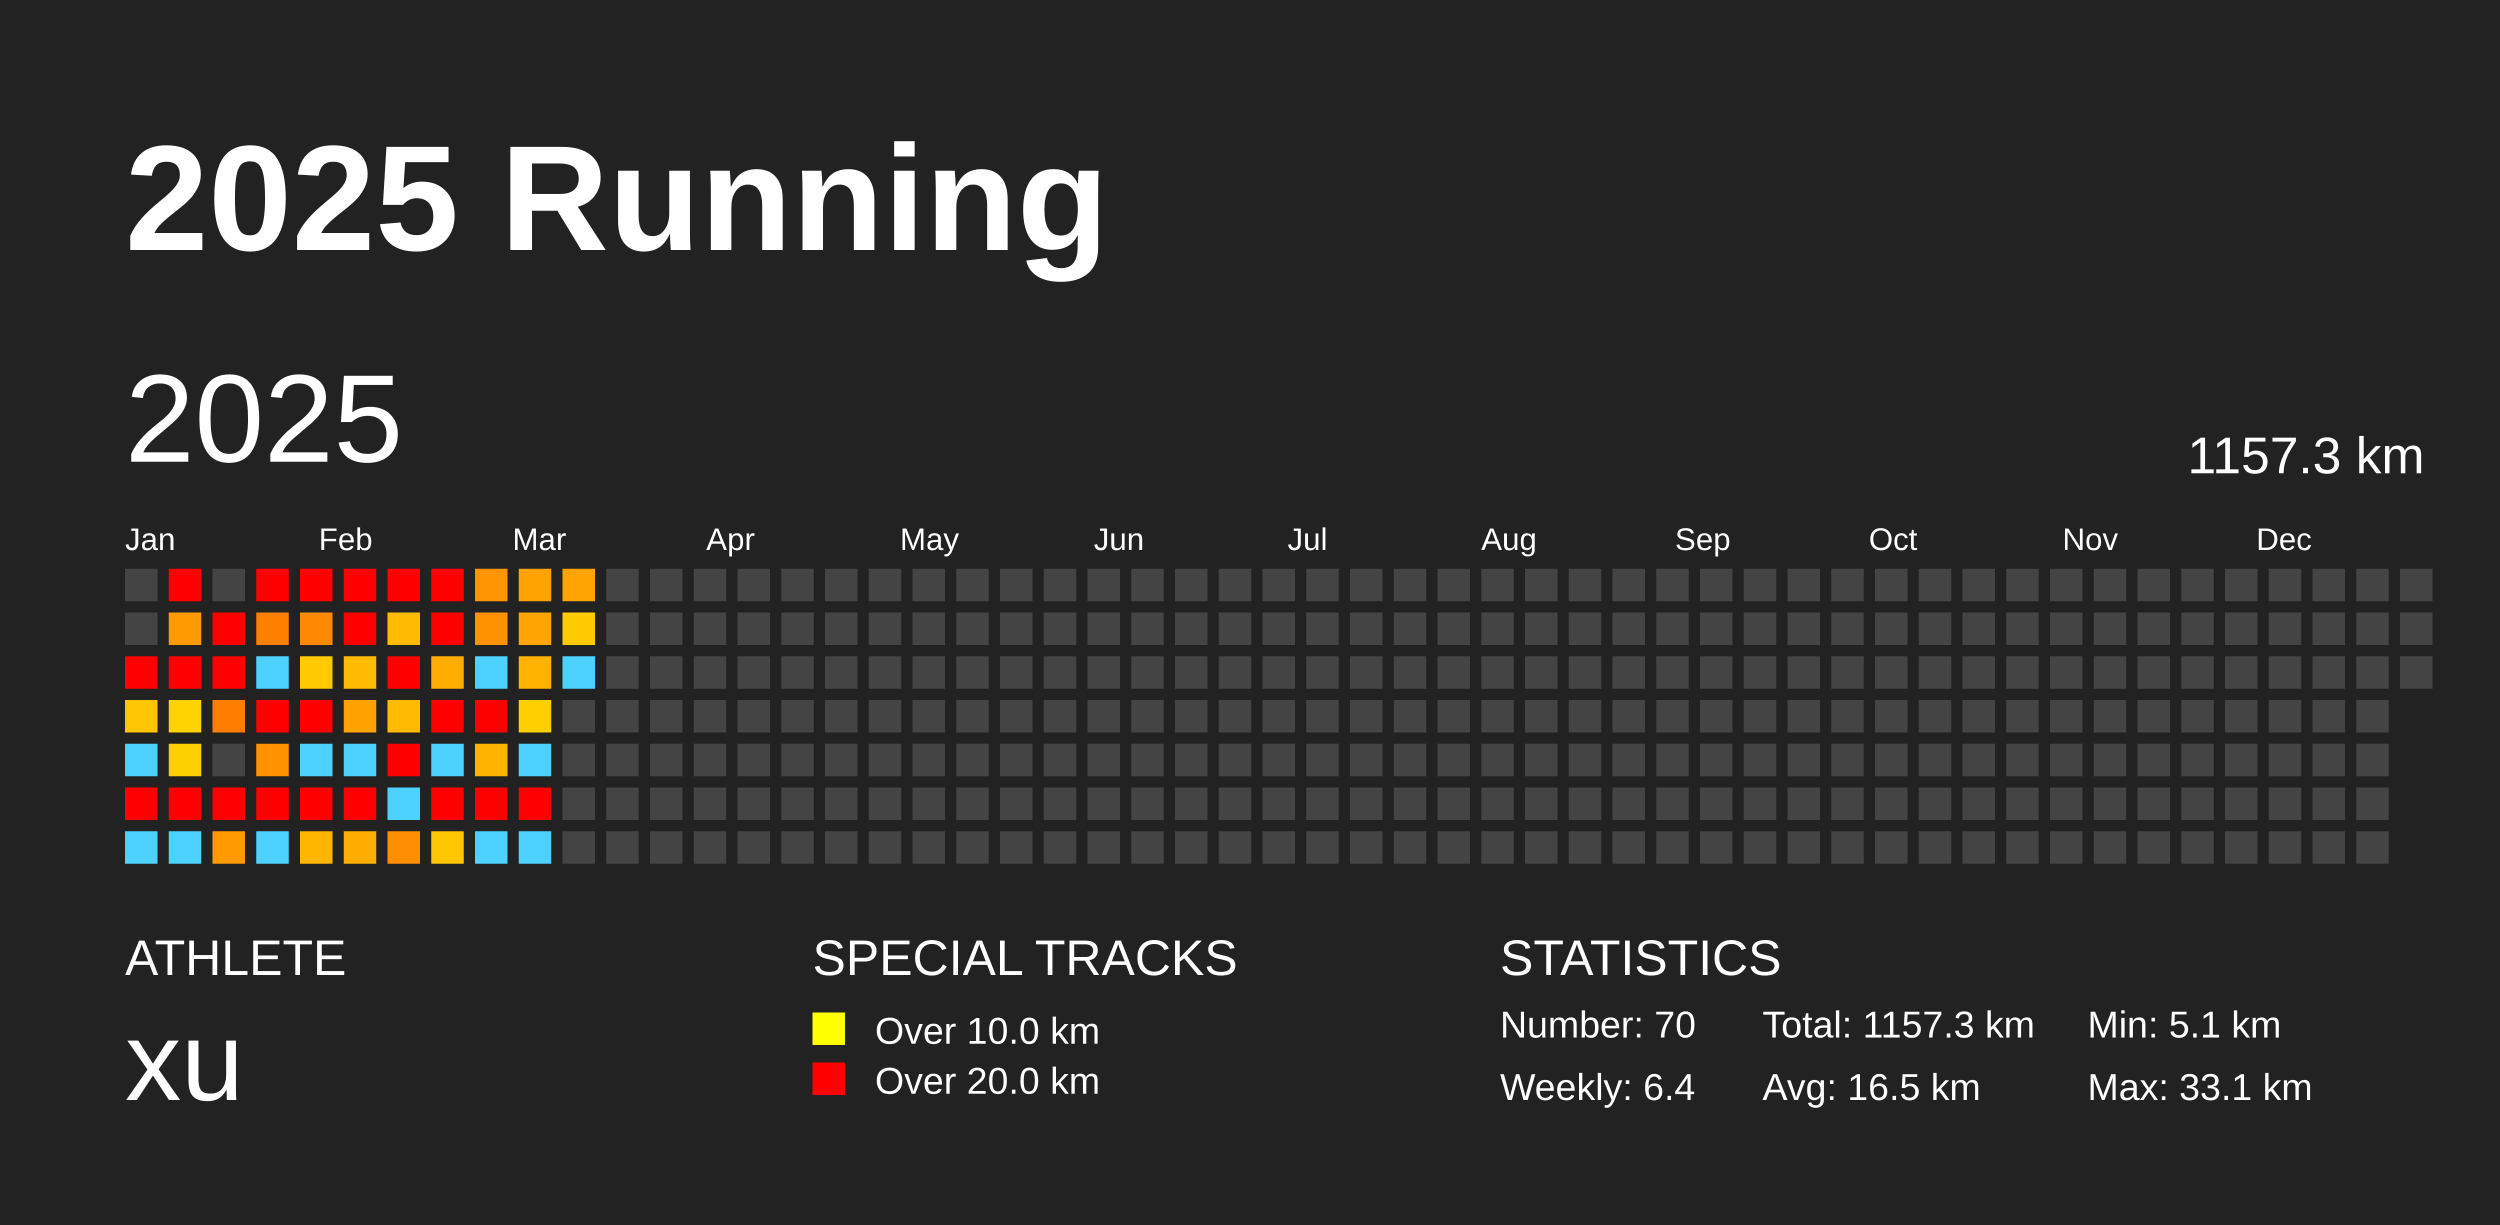
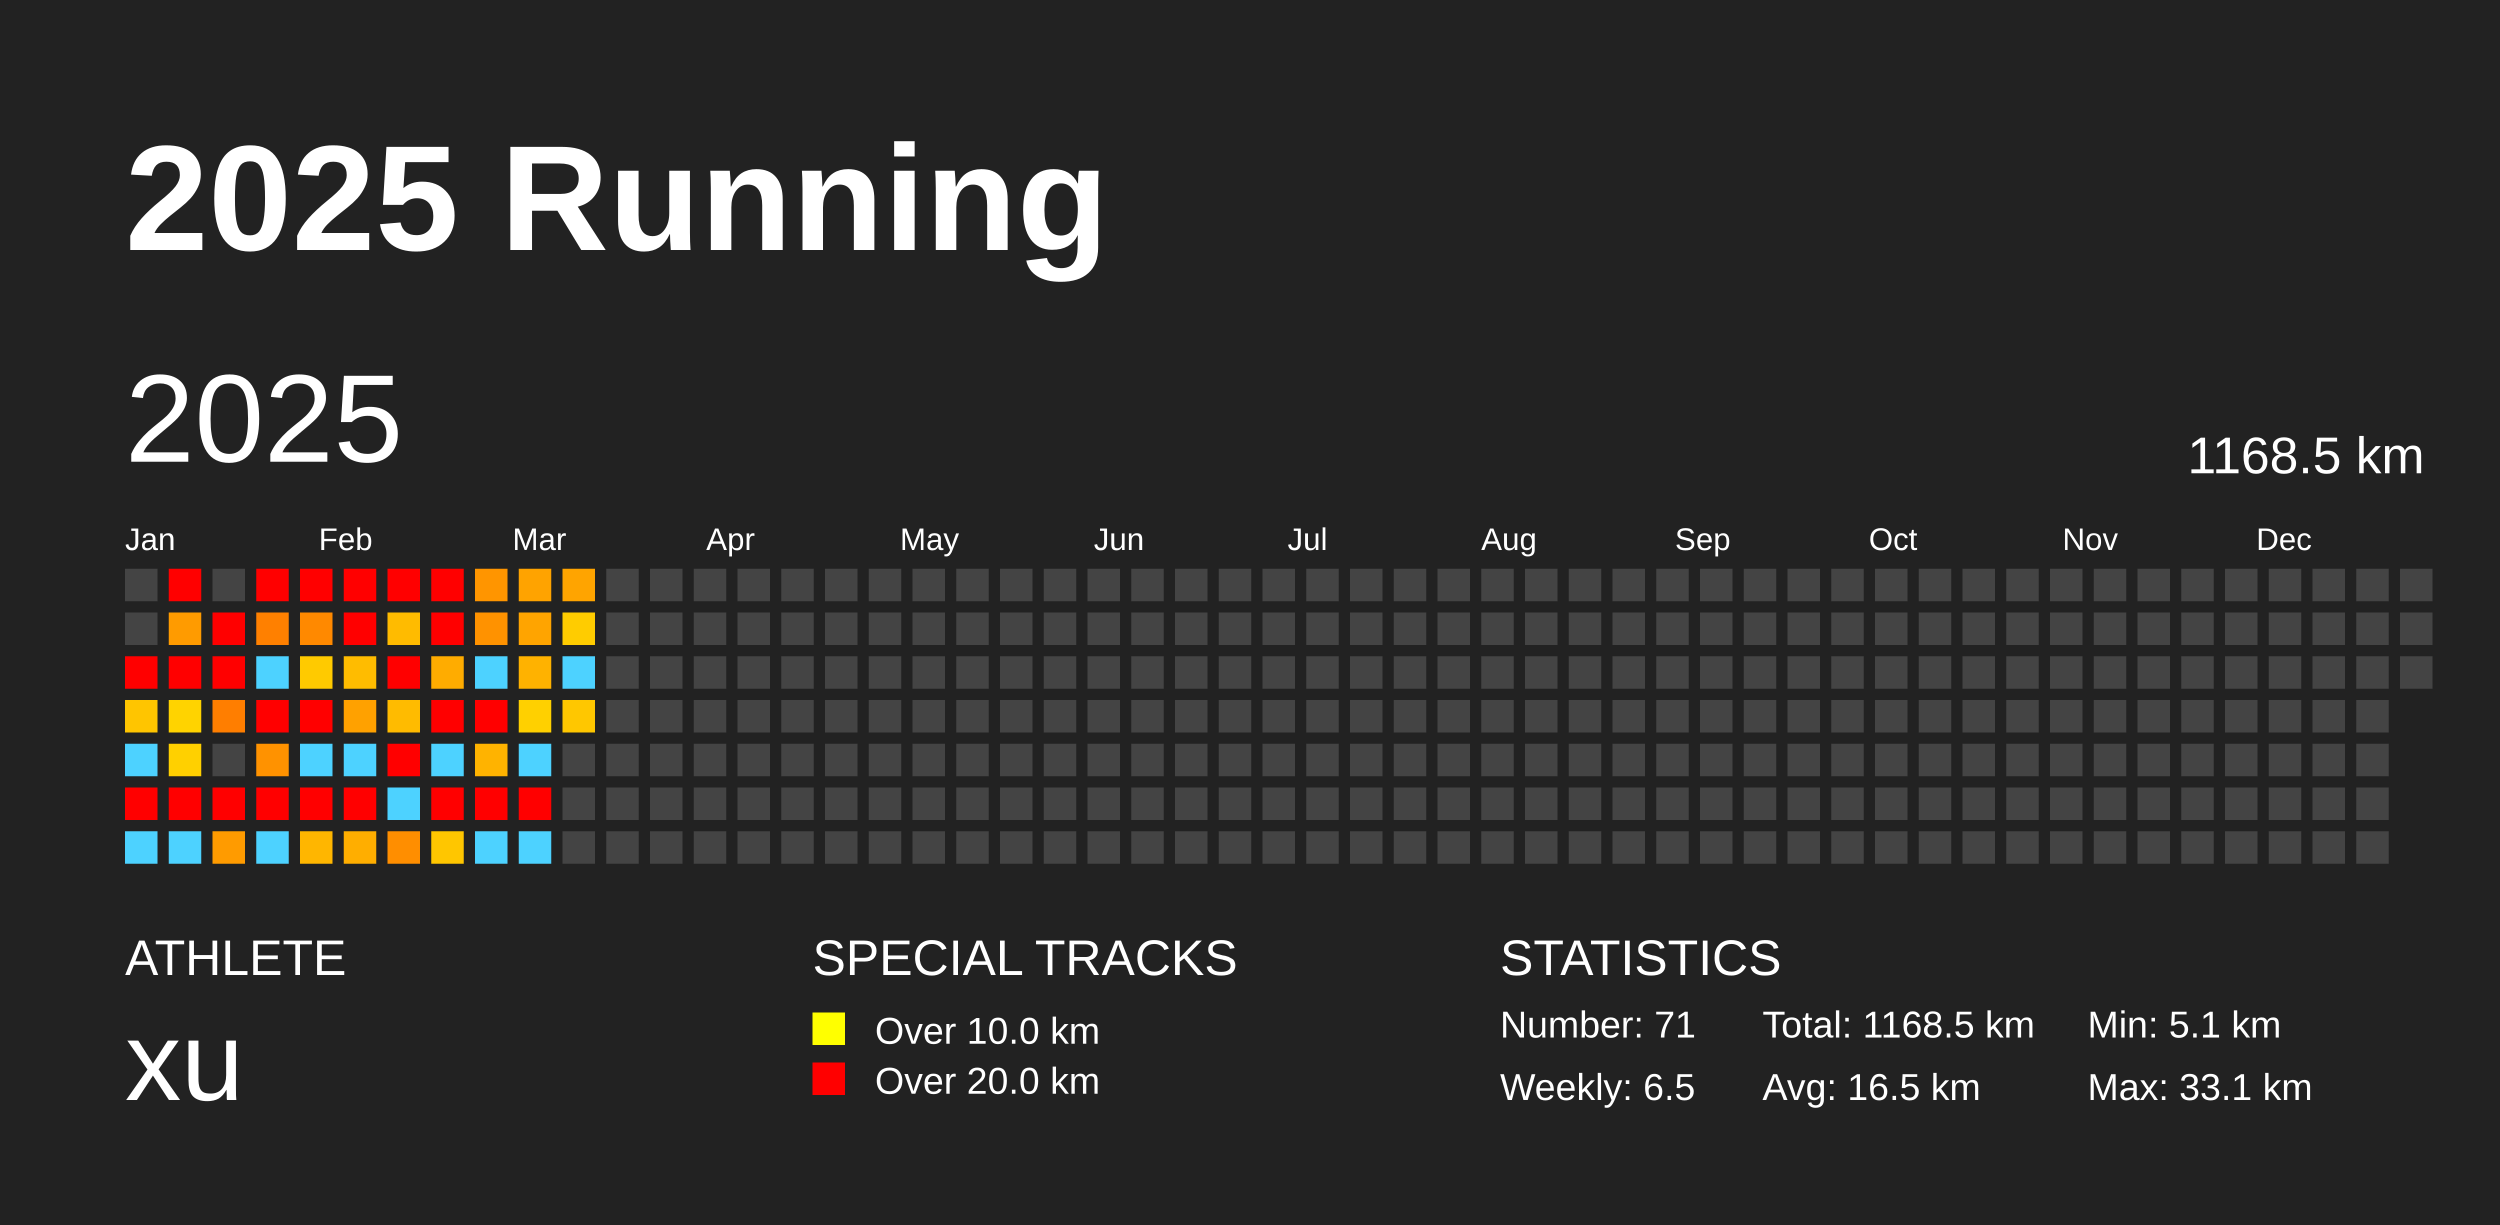
<svg xmlns="http://www.w3.org/2000/svg" baseProfile="full" height="98mm" version="1.1" viewBox="0,0,200,98" width="200mm">
  <defs />
  <rect fill="#222222" height="98" width="200" x="0" y="0" />
  <text fill="#FFFFFF" style="font-size:12px; font-family:Arial; font-weight:bold;" x="10" y="20">2025 Running</text>
  <text fill="#FFFFFF" style="font-size:4px; font-family:Arial" x="10" y="78">ATHLETE</text>
  <text fill="#FFFFFF" style="font-size:9px; font-family:Arial" x="10" y="88">xu</text>
  <text fill="#FFFFFF" style="font-size:4px; font-family:Arial" x="65" y="78">SPECIAL TRACKS</text>
  <rect fill="yellow" height="2.6" width="2.6" x="65" y="81" />
  <text fill="#FFFFFF" style="font-size:3px; font-family:Arial" x="70" y="83.5">Over 10.0 km</text>
  <rect fill="red" height="2.6" width="2.6" x="65" y="85" />
  <text fill="#FFFFFF" style="font-size:3px; font-family:Arial" x="70" y="87.5">Over 20.0 km</text>
  <text fill="#FFFFFF" style="font-size:4px; font-family:Arial" x="120" y="78">STATISTICS</text>
-   <text fill="#FFFFFF" style="font-size:3px; font-family:Arial" x="120" y="83">Number: 70</text>
-   <text fill="#FFFFFF" style="font-size:3px; font-family:Arial" x="120" y="88">Weekly: 6.4</text>
-   <text fill="#FFFFFF" style="font-size:3px; font-family:Arial" x="141" y="83">Total: 1157.3 km</text>
+   <text fill="#FFFFFF" style="font-size:3px; font-family:Arial" x="120" y="83">Number: 71</text>
+   <text fill="#FFFFFF" style="font-size:3px; font-family:Arial" x="120" y="88">Weekly: 6.5</text>
+   <text fill="#FFFFFF" style="font-size:3px; font-family:Arial" x="141" y="83">Total: 1168.5 km</text>
  <text fill="#FFFFFF" style="font-size:3px; font-family:Arial" x="141" y="88">Avg: 16.5 km</text>
  <text fill="#FFFFFF" style="font-size:3px; font-family:Arial" x="167" y="83">Min: 5.1 km</text>
  <text fill="#FFFFFF" style="font-size:3px; font-family:Arial" x="167" y="88">Max: 33.1 km</text>
  <text dominant-baseline="hanging" fill="#FFFFFF" style="font-size:10.0px; font-family:Arial;" x="10" y="30">2025</text>
-   <text dominant-baseline="hanging" fill="#FFFFFF" style="font-size:4.125px; font-family:Arial;" x="175" y="35">1157.3 km</text>
+   <text dominant-baseline="hanging" fill="#FFFFFF" style="font-size:4.125px; font-family:Arial;" x="175" y="35">1168.5 km</text>
  <text fill="#FFFFFF" style="font-size:2.5px; font-family:Arial" x="10.0" y="44">Jan</text>
  <text fill="#FFFFFF" style="font-size:2.5px; font-family:Arial" x="25.5" y="44">Feb</text>
  <text fill="#FFFFFF" style="font-size:2.5px; font-family:Arial" x="41.0" y="44">Mar</text>
  <text fill="#FFFFFF" style="font-size:2.5px; font-family:Arial" x="56.5" y="44">Apr</text>
  <text fill="#FFFFFF" style="font-size:2.5px; font-family:Arial" x="72.0" y="44">May</text>
  <text fill="#FFFFFF" style="font-size:2.5px; font-family:Arial" x="87.5" y="44">Jun</text>
  <text fill="#FFFFFF" style="font-size:2.5px; font-family:Arial" x="103.0" y="44">Jul</text>
  <text fill="#FFFFFF" style="font-size:2.5px; font-family:Arial" x="118.5" y="44">Aug</text>
  <text fill="#FFFFFF" style="font-size:2.5px; font-family:Arial" x="134.0" y="44">Sep</text>
  <text fill="#FFFFFF" style="font-size:2.5px; font-family:Arial" x="149.5" y="44">Oct</text>
  <text fill="#FFFFFF" style="font-size:2.5px; font-family:Arial" x="165.0" y="44">Nov</text>
  <text fill="#FFFFFF" style="font-size:2.5px; font-family:Arial" x="180.5" y="44">Dec</text>
  <rect fill="#444444" height="2.6" width="2.6" x="10.0" y="45.5" />
  <rect fill="#444444" height="2.6" width="2.6" x="10.0" y="49.0" />
  <rect fill="red" height="2.6" width="2.6" x="10.0" y="52.5" />
  <rect fill="#ffc500" height="2.6" width="2.6" x="10.0" y="56.0" />
  <rect fill="#4dd2ff" height="2.6" width="2.6" x="10.0" y="59.5" />
  <rect fill="red" height="2.6" width="2.6" x="10.0" y="63.0" />
  <rect fill="#4dd2ff" height="2.6" width="2.6" x="10.0" y="66.5" />
  <rect fill="red" height="2.6" width="2.6" x="13.5" y="45.5" />
  <rect fill="#ff9b00" height="2.6" width="2.6" x="13.5" y="49.0" />
  <rect fill="red" height="2.6" width="2.6" x="13.5" y="52.5" />
  <rect fill="#ffd300" height="2.6" width="2.6" x="13.5" y="56.0" />
  <rect fill="#ffd000" height="2.6" width="2.6" x="13.5" y="59.5" />
  <rect fill="red" height="2.6" width="2.6" x="13.5" y="63.0" />
  <rect fill="#4dd2ff" height="2.6" width="2.6" x="13.5" y="66.5" />
  <rect fill="#444444" height="2.6" width="2.6" x="17.0" y="45.5" />
  <rect fill="red" height="2.6" width="2.6" x="17.0" y="49.0" />
  <rect fill="red" height="2.6" width="2.6" x="17.0" y="52.5" />
  <rect fill="#ff7e00" height="2.6" width="2.6" x="17.0" y="56.0" />
  <rect fill="#444444" height="2.6" width="2.6" x="17.0" y="59.5" />
  <rect fill="red" height="2.6" width="2.6" x="17.0" y="63.0" />
  <rect fill="#ff9b00" height="2.6" width="2.6" x="17.0" y="66.5" />
  <rect fill="red" height="2.6" width="2.6" x="20.5" y="45.5" />
  <rect fill="#ff8000" height="2.6" width="2.6" x="20.5" y="49.0" />
  <rect fill="#4dd2ff" height="2.6" width="2.6" x="20.5" y="52.5" />
  <rect fill="red" height="2.6" width="2.6" x="20.5" y="56.0" />
  <rect fill="#ff9200" height="2.6" width="2.6" x="20.5" y="59.5" />
  <rect fill="red" height="2.6" width="2.6" x="20.5" y="63.0" />
  <rect fill="#4dd2ff" height="2.6" width="2.6" x="20.5" y="66.5" />
  <rect fill="red" height="2.6" width="2.6" x="24.0" y="45.5" />
  <rect fill="#ff8900" height="2.6" width="2.6" x="24.0" y="49.0" />
  <rect fill="#ffca00" height="2.6" width="2.6" x="24.0" y="52.5" />
  <rect fill="red" height="2.6" width="2.6" x="24.0" y="56.0" />
  <rect fill="#4dd2ff" height="2.6" width="2.6" x="24.0" y="59.5" />
  <rect fill="red" height="2.6" width="2.6" x="24.0" y="63.0" />
  <rect fill="#ffb600" height="2.6" width="2.6" x="24.0" y="66.5" />
  <rect fill="red" height="2.6" width="2.6" x="27.5" y="45.5" />
  <rect fill="red" height="2.6" width="2.6" x="27.5" y="49.0" />
  <rect fill="#ffbc00" height="2.6" width="2.6" x="27.5" y="52.5" />
  <rect fill="#ffa100" height="2.6" width="2.6" x="27.5" y="56.0" />
  <rect fill="#4dd2ff" height="2.6" width="2.6" x="27.5" y="59.5" />
  <rect fill="red" height="2.6" width="2.6" x="27.5" y="63.0" />
  <rect fill="#ffae00" height="2.6" width="2.6" x="27.5" y="66.5" />
  <rect fill="red" height="2.6" width="2.6" x="31.0" y="45.5" />
  <rect fill="#ffbb00" height="2.6" width="2.6" x="31.0" y="49.0" />
  <rect fill="red" height="2.6" width="2.6" x="31.0" y="52.5" />
  <rect fill="#ffbb00" height="2.6" width="2.6" x="31.0" y="56.0" />
  <rect fill="red" height="2.6" width="2.6" x="31.0" y="59.5" />
  <rect fill="#4dd2ff" height="2.6" width="2.6" x="31.0" y="63.0" />
  <rect fill="#ff8e00" height="2.6" width="2.6" x="31.0" y="66.5" />
  <rect fill="red" height="2.6" width="2.6" x="34.5" y="45.5" />
  <rect fill="red" height="2.6" width="2.6" x="34.5" y="49.0" />
  <rect fill="#ffac00" height="2.6" width="2.6" x="34.5" y="52.5" />
  <rect fill="red" height="2.6" width="2.6" x="34.5" y="56.0" />
  <rect fill="#4dd2ff" height="2.6" width="2.6" x="34.5" y="59.5" />
  <rect fill="red" height="2.6" width="2.6" x="34.5" y="63.0" />
  <rect fill="#ffc600" height="2.6" width="2.6" x="34.5" y="66.5" />
  <rect fill="#ff9500" height="2.6" width="2.6" x="38.0" y="45.5" />
  <rect fill="#ff9200" height="2.6" width="2.6" x="38.0" y="49.0" />
  <rect fill="#4dd2ff" height="2.6" width="2.6" x="38.0" y="52.5" />
  <rect fill="red" height="2.6" width="2.6" x="38.0" y="56.0" />
  <rect fill="#ffb300" height="2.6" width="2.6" x="38.0" y="59.5" />
  <rect fill="red" height="2.6" width="2.6" x="38.0" y="63.0" />
  <rect fill="#4dd2ff" height="2.6" width="2.6" x="38.0" y="66.5" />
  <rect fill="#ffa300" height="2.6" width="2.6" x="41.5" y="45.5" />
  <rect fill="#ffa400" height="2.6" width="2.6" x="41.5" y="49.0" />
  <rect fill="#ffb200" height="2.6" width="2.6" x="41.5" y="52.5" />
  <rect fill="#ffd000" height="2.6" width="2.6" x="41.5" y="56.0" />
  <rect fill="#4dd2ff" height="2.6" width="2.6" x="41.5" y="59.5" />
  <rect fill="red" height="2.6" width="2.6" x="41.5" y="63.0" />
  <rect fill="#4dd2ff" height="2.6" width="2.6" x="41.5" y="66.5" />
  <rect fill="#ffa400" height="2.6" width="2.6" x="45.0" y="45.5" />
  <rect fill="#ffcc00" height="2.6" width="2.6" x="45.0" y="49.0" />
  <rect fill="#4dd2ff" height="2.6" width="2.6" x="45.0" y="52.5" />
-   <rect fill="#444444" height="2.6" width="2.6" x="45.0" y="56.0" />
+   <rect fill="#ffc700" height="2.6" width="2.6" x="45.0" y="56.0" />
  <rect fill="#444444" height="2.6" width="2.6" x="45.0" y="59.5" />
  <rect fill="#444444" height="2.6" width="2.6" x="45.0" y="63.0" />
  <rect fill="#444444" height="2.6" width="2.6" x="45.0" y="66.5" />
  <rect fill="#444444" height="2.6" width="2.6" x="48.5" y="45.5" />
  <rect fill="#444444" height="2.6" width="2.6" x="48.5" y="49.0" />
  <rect fill="#444444" height="2.6" width="2.6" x="48.5" y="52.5" />
  <rect fill="#444444" height="2.6" width="2.6" x="48.5" y="56.0" />
  <rect fill="#444444" height="2.6" width="2.6" x="48.5" y="59.5" />
  <rect fill="#444444" height="2.6" width="2.6" x="48.5" y="63.0" />
  <rect fill="#444444" height="2.6" width="2.6" x="48.5" y="66.5" />
  <rect fill="#444444" height="2.6" width="2.6" x="52.0" y="45.5" />
  <rect fill="#444444" height="2.6" width="2.6" x="52.0" y="49.0" />
  <rect fill="#444444" height="2.6" width="2.6" x="52.0" y="52.5" />
  <rect fill="#444444" height="2.6" width="2.6" x="52.0" y="56.0" />
  <rect fill="#444444" height="2.6" width="2.6" x="52.0" y="59.5" />
  <rect fill="#444444" height="2.6" width="2.6" x="52.0" y="63.0" />
  <rect fill="#444444" height="2.6" width="2.6" x="52.0" y="66.5" />
  <rect fill="#444444" height="2.6" width="2.6" x="55.5" y="45.5" />
  <rect fill="#444444" height="2.6" width="2.6" x="55.5" y="49.0" />
  <rect fill="#444444" height="2.6" width="2.6" x="55.5" y="52.5" />
  <rect fill="#444444" height="2.6" width="2.6" x="55.5" y="56.0" />
  <rect fill="#444444" height="2.6" width="2.6" x="55.5" y="59.5" />
  <rect fill="#444444" height="2.6" width="2.6" x="55.5" y="63.0" />
  <rect fill="#444444" height="2.6" width="2.6" x="55.5" y="66.5" />
  <rect fill="#444444" height="2.6" width="2.6" x="59.0" y="45.5" />
  <rect fill="#444444" height="2.6" width="2.6" x="59.0" y="49.0" />
  <rect fill="#444444" height="2.6" width="2.6" x="59.0" y="52.5" />
  <rect fill="#444444" height="2.6" width="2.6" x="59.0" y="56.0" />
  <rect fill="#444444" height="2.6" width="2.6" x="59.0" y="59.5" />
  <rect fill="#444444" height="2.6" width="2.6" x="59.0" y="63.0" />
  <rect fill="#444444" height="2.6" width="2.6" x="59.0" y="66.5" />
  <rect fill="#444444" height="2.6" width="2.6" x="62.5" y="45.5" />
  <rect fill="#444444" height="2.6" width="2.6" x="62.5" y="49.0" />
  <rect fill="#444444" height="2.6" width="2.6" x="62.5" y="52.5" />
  <rect fill="#444444" height="2.6" width="2.6" x="62.5" y="56.0" />
  <rect fill="#444444" height="2.6" width="2.6" x="62.5" y="59.5" />
  <rect fill="#444444" height="2.6" width="2.6" x="62.5" y="63.0" />
  <rect fill="#444444" height="2.6" width="2.6" x="62.5" y="66.5" />
  <rect fill="#444444" height="2.6" width="2.6" x="66.0" y="45.5" />
  <rect fill="#444444" height="2.6" width="2.6" x="66.0" y="49.0" />
  <rect fill="#444444" height="2.6" width="2.6" x="66.0" y="52.5" />
  <rect fill="#444444" height="2.6" width="2.6" x="66.0" y="56.0" />
  <rect fill="#444444" height="2.6" width="2.6" x="66.0" y="59.5" />
  <rect fill="#444444" height="2.6" width="2.6" x="66.0" y="63.0" />
  <rect fill="#444444" height="2.6" width="2.6" x="66.0" y="66.5" />
  <rect fill="#444444" height="2.6" width="2.6" x="69.5" y="45.5" />
  <rect fill="#444444" height="2.6" width="2.6" x="69.5" y="49.0" />
  <rect fill="#444444" height="2.6" width="2.6" x="69.5" y="52.5" />
  <rect fill="#444444" height="2.6" width="2.6" x="69.5" y="56.0" />
  <rect fill="#444444" height="2.6" width="2.6" x="69.5" y="59.5" />
  <rect fill="#444444" height="2.6" width="2.6" x="69.5" y="63.0" />
  <rect fill="#444444" height="2.6" width="2.6" x="69.5" y="66.5" />
  <rect fill="#444444" height="2.6" width="2.6" x="73.0" y="45.5" />
  <rect fill="#444444" height="2.6" width="2.6" x="73.0" y="49.0" />
  <rect fill="#444444" height="2.6" width="2.6" x="73.0" y="52.5" />
  <rect fill="#444444" height="2.6" width="2.6" x="73.0" y="56.0" />
  <rect fill="#444444" height="2.6" width="2.6" x="73.0" y="59.5" />
  <rect fill="#444444" height="2.6" width="2.6" x="73.0" y="63.0" />
  <rect fill="#444444" height="2.6" width="2.6" x="73.0" y="66.5" />
  <rect fill="#444444" height="2.6" width="2.6" x="76.5" y="45.5" />
  <rect fill="#444444" height="2.6" width="2.6" x="76.5" y="49.0" />
  <rect fill="#444444" height="2.6" width="2.6" x="76.5" y="52.5" />
  <rect fill="#444444" height="2.6" width="2.6" x="76.5" y="56.0" />
  <rect fill="#444444" height="2.6" width="2.6" x="76.5" y="59.5" />
  <rect fill="#444444" height="2.6" width="2.6" x="76.5" y="63.0" />
  <rect fill="#444444" height="2.6" width="2.6" x="76.5" y="66.5" />
  <rect fill="#444444" height="2.6" width="2.6" x="80.0" y="45.5" />
  <rect fill="#444444" height="2.6" width="2.6" x="80.0" y="49.0" />
  <rect fill="#444444" height="2.6" width="2.6" x="80.0" y="52.5" />
  <rect fill="#444444" height="2.6" width="2.6" x="80.0" y="56.0" />
  <rect fill="#444444" height="2.6" width="2.6" x="80.0" y="59.5" />
  <rect fill="#444444" height="2.6" width="2.6" x="80.0" y="63.0" />
  <rect fill="#444444" height="2.6" width="2.6" x="80.0" y="66.5" />
  <rect fill="#444444" height="2.6" width="2.6" x="83.5" y="45.5" />
  <rect fill="#444444" height="2.6" width="2.6" x="83.5" y="49.0" />
  <rect fill="#444444" height="2.6" width="2.6" x="83.5" y="52.5" />
  <rect fill="#444444" height="2.6" width="2.6" x="83.5" y="56.0" />
  <rect fill="#444444" height="2.6" width="2.6" x="83.5" y="59.5" />
  <rect fill="#444444" height="2.6" width="2.6" x="83.5" y="63.0" />
  <rect fill="#444444" height="2.6" width="2.6" x="83.5" y="66.5" />
  <rect fill="#444444" height="2.6" width="2.6" x="87.0" y="45.5" />
  <rect fill="#444444" height="2.6" width="2.6" x="87.0" y="49.0" />
  <rect fill="#444444" height="2.6" width="2.6" x="87.0" y="52.5" />
  <rect fill="#444444" height="2.6" width="2.6" x="87.0" y="56.0" />
  <rect fill="#444444" height="2.6" width="2.6" x="87.0" y="59.5" />
  <rect fill="#444444" height="2.6" width="2.6" x="87.0" y="63.0" />
  <rect fill="#444444" height="2.6" width="2.6" x="87.0" y="66.5" />
  <rect fill="#444444" height="2.6" width="2.6" x="90.5" y="45.5" />
  <rect fill="#444444" height="2.6" width="2.6" x="90.5" y="49.0" />
  <rect fill="#444444" height="2.6" width="2.6" x="90.5" y="52.5" />
  <rect fill="#444444" height="2.6" width="2.6" x="90.5" y="56.0" />
  <rect fill="#444444" height="2.6" width="2.6" x="90.5" y="59.5" />
  <rect fill="#444444" height="2.6" width="2.6" x="90.5" y="63.0" />
  <rect fill="#444444" height="2.6" width="2.6" x="90.5" y="66.5" />
  <rect fill="#444444" height="2.6" width="2.6" x="94.0" y="45.5" />
  <rect fill="#444444" height="2.6" width="2.6" x="94.0" y="49.0" />
  <rect fill="#444444" height="2.6" width="2.6" x="94.0" y="52.5" />
  <rect fill="#444444" height="2.6" width="2.6" x="94.0" y="56.0" />
  <rect fill="#444444" height="2.6" width="2.6" x="94.0" y="59.5" />
  <rect fill="#444444" height="2.6" width="2.6" x="94.0" y="63.0" />
  <rect fill="#444444" height="2.6" width="2.6" x="94.0" y="66.5" />
  <rect fill="#444444" height="2.6" width="2.6" x="97.5" y="45.5" />
  <rect fill="#444444" height="2.6" width="2.6" x="97.5" y="49.0" />
  <rect fill="#444444" height="2.6" width="2.6" x="97.5" y="52.5" />
  <rect fill="#444444" height="2.6" width="2.6" x="97.5" y="56.0" />
  <rect fill="#444444" height="2.6" width="2.6" x="97.5" y="59.5" />
  <rect fill="#444444" height="2.6" width="2.6" x="97.5" y="63.0" />
  <rect fill="#444444" height="2.6" width="2.6" x="97.5" y="66.5" />
  <rect fill="#444444" height="2.6" width="2.6" x="101.0" y="45.5" />
  <rect fill="#444444" height="2.6" width="2.6" x="101.0" y="49.0" />
  <rect fill="#444444" height="2.6" width="2.6" x="101.0" y="52.5" />
  <rect fill="#444444" height="2.6" width="2.6" x="101.0" y="56.0" />
  <rect fill="#444444" height="2.6" width="2.6" x="101.0" y="59.5" />
  <rect fill="#444444" height="2.6" width="2.6" x="101.0" y="63.0" />
  <rect fill="#444444" height="2.6" width="2.6" x="101.0" y="66.5" />
  <rect fill="#444444" height="2.6" width="2.6" x="104.5" y="45.5" />
  <rect fill="#444444" height="2.6" width="2.6" x="104.5" y="49.0" />
  <rect fill="#444444" height="2.6" width="2.6" x="104.5" y="52.5" />
  <rect fill="#444444" height="2.6" width="2.6" x="104.5" y="56.0" />
  <rect fill="#444444" height="2.6" width="2.6" x="104.5" y="59.5" />
  <rect fill="#444444" height="2.6" width="2.6" x="104.5" y="63.0" />
  <rect fill="#444444" height="2.6" width="2.6" x="104.5" y="66.5" />
  <rect fill="#444444" height="2.6" width="2.6" x="108.0" y="45.5" />
  <rect fill="#444444" height="2.6" width="2.6" x="108.0" y="49.0" />
  <rect fill="#444444" height="2.6" width="2.6" x="108.0" y="52.5" />
  <rect fill="#444444" height="2.6" width="2.6" x="108.0" y="56.0" />
  <rect fill="#444444" height="2.6" width="2.6" x="108.0" y="59.5" />
  <rect fill="#444444" height="2.6" width="2.6" x="108.0" y="63.0" />
  <rect fill="#444444" height="2.6" width="2.6" x="108.0" y="66.5" />
  <rect fill="#444444" height="2.6" width="2.6" x="111.5" y="45.5" />
  <rect fill="#444444" height="2.6" width="2.6" x="111.5" y="49.0" />
  <rect fill="#444444" height="2.6" width="2.6" x="111.5" y="52.5" />
  <rect fill="#444444" height="2.6" width="2.6" x="111.5" y="56.0" />
  <rect fill="#444444" height="2.6" width="2.6" x="111.5" y="59.5" />
  <rect fill="#444444" height="2.6" width="2.6" x="111.5" y="63.0" />
  <rect fill="#444444" height="2.6" width="2.6" x="111.5" y="66.5" />
  <rect fill="#444444" height="2.6" width="2.6" x="115.0" y="45.5" />
  <rect fill="#444444" height="2.6" width="2.6" x="115.0" y="49.0" />
  <rect fill="#444444" height="2.6" width="2.6" x="115.0" y="52.5" />
  <rect fill="#444444" height="2.6" width="2.6" x="115.0" y="56.0" />
  <rect fill="#444444" height="2.6" width="2.6" x="115.0" y="59.5" />
  <rect fill="#444444" height="2.6" width="2.6" x="115.0" y="63.0" />
  <rect fill="#444444" height="2.6" width="2.6" x="115.0" y="66.5" />
  <rect fill="#444444" height="2.6" width="2.6" x="118.5" y="45.5" />
  <rect fill="#444444" height="2.6" width="2.6" x="118.5" y="49.0" />
  <rect fill="#444444" height="2.6" width="2.6" x="118.5" y="52.5" />
  <rect fill="#444444" height="2.6" width="2.6" x="118.5" y="56.0" />
  <rect fill="#444444" height="2.6" width="2.6" x="118.5" y="59.5" />
  <rect fill="#444444" height="2.6" width="2.6" x="118.5" y="63.0" />
  <rect fill="#444444" height="2.6" width="2.6" x="118.5" y="66.5" />
  <rect fill="#444444" height="2.6" width="2.6" x="122.0" y="45.5" />
  <rect fill="#444444" height="2.6" width="2.6" x="122.0" y="49.0" />
  <rect fill="#444444" height="2.6" width="2.6" x="122.0" y="52.5" />
  <rect fill="#444444" height="2.6" width="2.6" x="122.0" y="56.0" />
  <rect fill="#444444" height="2.6" width="2.6" x="122.0" y="59.5" />
  <rect fill="#444444" height="2.6" width="2.6" x="122.0" y="63.0" />
  <rect fill="#444444" height="2.6" width="2.6" x="122.0" y="66.5" />
  <rect fill="#444444" height="2.6" width="2.6" x="125.5" y="45.5" />
  <rect fill="#444444" height="2.6" width="2.6" x="125.5" y="49.0" />
  <rect fill="#444444" height="2.6" width="2.6" x="125.5" y="52.5" />
  <rect fill="#444444" height="2.6" width="2.6" x="125.5" y="56.0" />
  <rect fill="#444444" height="2.6" width="2.6" x="125.5" y="59.5" />
  <rect fill="#444444" height="2.6" width="2.6" x="125.5" y="63.0" />
  <rect fill="#444444" height="2.6" width="2.6" x="125.5" y="66.5" />
  <rect fill="#444444" height="2.6" width="2.6" x="129.0" y="45.5" />
  <rect fill="#444444" height="2.6" width="2.6" x="129.0" y="49.0" />
  <rect fill="#444444" height="2.6" width="2.6" x="129.0" y="52.5" />
  <rect fill="#444444" height="2.6" width="2.6" x="129.0" y="56.0" />
  <rect fill="#444444" height="2.6" width="2.6" x="129.0" y="59.5" />
  <rect fill="#444444" height="2.6" width="2.6" x="129.0" y="63.0" />
  <rect fill="#444444" height="2.6" width="2.6" x="129.0" y="66.5" />
  <rect fill="#444444" height="2.6" width="2.6" x="132.5" y="45.5" />
  <rect fill="#444444" height="2.6" width="2.6" x="132.5" y="49.0" />
  <rect fill="#444444" height="2.6" width="2.6" x="132.5" y="52.5" />
  <rect fill="#444444" height="2.6" width="2.6" x="132.5" y="56.0" />
  <rect fill="#444444" height="2.6" width="2.6" x="132.5" y="59.5" />
  <rect fill="#444444" height="2.6" width="2.6" x="132.5" y="63.0" />
  <rect fill="#444444" height="2.6" width="2.6" x="132.5" y="66.5" />
  <rect fill="#444444" height="2.6" width="2.6" x="136.0" y="45.5" />
  <rect fill="#444444" height="2.6" width="2.6" x="136.0" y="49.0" />
  <rect fill="#444444" height="2.6" width="2.6" x="136.0" y="52.5" />
  <rect fill="#444444" height="2.6" width="2.6" x="136.0" y="56.0" />
  <rect fill="#444444" height="2.6" width="2.6" x="136.0" y="59.5" />
  <rect fill="#444444" height="2.6" width="2.6" x="136.0" y="63.0" />
  <rect fill="#444444" height="2.6" width="2.6" x="136.0" y="66.5" />
  <rect fill="#444444" height="2.6" width="2.6" x="139.5" y="45.5" />
  <rect fill="#444444" height="2.6" width="2.6" x="139.5" y="49.0" />
  <rect fill="#444444" height="2.6" width="2.6" x="139.5" y="52.5" />
  <rect fill="#444444" height="2.6" width="2.6" x="139.5" y="56.0" />
  <rect fill="#444444" height="2.6" width="2.6" x="139.5" y="59.5" />
  <rect fill="#444444" height="2.6" width="2.6" x="139.5" y="63.0" />
  <rect fill="#444444" height="2.6" width="2.6" x="139.5" y="66.5" />
  <rect fill="#444444" height="2.6" width="2.6" x="143.0" y="45.5" />
  <rect fill="#444444" height="2.6" width="2.6" x="143.0" y="49.0" />
  <rect fill="#444444" height="2.6" width="2.6" x="143.0" y="52.5" />
  <rect fill="#444444" height="2.6" width="2.6" x="143.0" y="56.0" />
  <rect fill="#444444" height="2.6" width="2.6" x="143.0" y="59.5" />
  <rect fill="#444444" height="2.6" width="2.6" x="143.0" y="63.0" />
  <rect fill="#444444" height="2.6" width="2.6" x="143.0" y="66.5" />
  <rect fill="#444444" height="2.6" width="2.6" x="146.5" y="45.5" />
  <rect fill="#444444" height="2.6" width="2.6" x="146.5" y="49.0" />
  <rect fill="#444444" height="2.6" width="2.6" x="146.5" y="52.5" />
  <rect fill="#444444" height="2.6" width="2.6" x="146.5" y="56.0" />
  <rect fill="#444444" height="2.6" width="2.6" x="146.5" y="59.5" />
  <rect fill="#444444" height="2.6" width="2.6" x="146.5" y="63.0" />
  <rect fill="#444444" height="2.6" width="2.6" x="146.5" y="66.5" />
  <rect fill="#444444" height="2.6" width="2.6" x="150.0" y="45.5" />
  <rect fill="#444444" height="2.6" width="2.6" x="150.0" y="49.0" />
  <rect fill="#444444" height="2.6" width="2.6" x="150.0" y="52.5" />
  <rect fill="#444444" height="2.6" width="2.6" x="150.0" y="56.0" />
  <rect fill="#444444" height="2.6" width="2.6" x="150.0" y="59.5" />
  <rect fill="#444444" height="2.6" width="2.6" x="150.0" y="63.0" />
  <rect fill="#444444" height="2.6" width="2.6" x="150.0" y="66.5" />
  <rect fill="#444444" height="2.6" width="2.6" x="153.5" y="45.5" />
  <rect fill="#444444" height="2.6" width="2.6" x="153.5" y="49.0" />
  <rect fill="#444444" height="2.6" width="2.6" x="153.5" y="52.5" />
  <rect fill="#444444" height="2.6" width="2.6" x="153.5" y="56.0" />
  <rect fill="#444444" height="2.6" width="2.6" x="153.5" y="59.5" />
  <rect fill="#444444" height="2.6" width="2.6" x="153.5" y="63.0" />
  <rect fill="#444444" height="2.6" width="2.6" x="153.5" y="66.5" />
  <rect fill="#444444" height="2.6" width="2.6" x="157.0" y="45.5" />
  <rect fill="#444444" height="2.6" width="2.6" x="157.0" y="49.0" />
  <rect fill="#444444" height="2.6" width="2.6" x="157.0" y="52.5" />
  <rect fill="#444444" height="2.6" width="2.6" x="157.0" y="56.0" />
  <rect fill="#444444" height="2.6" width="2.6" x="157.0" y="59.5" />
  <rect fill="#444444" height="2.6" width="2.6" x="157.0" y="63.0" />
  <rect fill="#444444" height="2.6" width="2.6" x="157.0" y="66.5" />
  <rect fill="#444444" height="2.6" width="2.6" x="160.5" y="45.5" />
  <rect fill="#444444" height="2.6" width="2.6" x="160.5" y="49.0" />
  <rect fill="#444444" height="2.6" width="2.6" x="160.5" y="52.5" />
  <rect fill="#444444" height="2.6" width="2.6" x="160.5" y="56.0" />
  <rect fill="#444444" height="2.6" width="2.6" x="160.5" y="59.5" />
  <rect fill="#444444" height="2.6" width="2.6" x="160.5" y="63.0" />
  <rect fill="#444444" height="2.6" width="2.6" x="160.5" y="66.5" />
  <rect fill="#444444" height="2.6" width="2.6" x="164.0" y="45.5" />
  <rect fill="#444444" height="2.6" width="2.6" x="164.0" y="49.0" />
  <rect fill="#444444" height="2.6" width="2.6" x="164.0" y="52.5" />
  <rect fill="#444444" height="2.6" width="2.6" x="164.0" y="56.0" />
  <rect fill="#444444" height="2.6" width="2.6" x="164.0" y="59.5" />
  <rect fill="#444444" height="2.6" width="2.6" x="164.0" y="63.0" />
  <rect fill="#444444" height="2.6" width="2.6" x="164.0" y="66.5" />
  <rect fill="#444444" height="2.6" width="2.6" x="167.5" y="45.5" />
  <rect fill="#444444" height="2.6" width="2.6" x="167.5" y="49.0" />
  <rect fill="#444444" height="2.6" width="2.6" x="167.5" y="52.5" />
  <rect fill="#444444" height="2.6" width="2.6" x="167.5" y="56.0" />
  <rect fill="#444444" height="2.6" width="2.6" x="167.5" y="59.5" />
  <rect fill="#444444" height="2.6" width="2.6" x="167.5" y="63.0" />
  <rect fill="#444444" height="2.6" width="2.6" x="167.5" y="66.5" />
  <rect fill="#444444" height="2.6" width="2.6" x="171.0" y="45.5" />
  <rect fill="#444444" height="2.6" width="2.6" x="171.0" y="49.0" />
  <rect fill="#444444" height="2.6" width="2.6" x="171.0" y="52.5" />
  <rect fill="#444444" height="2.6" width="2.6" x="171.0" y="56.0" />
  <rect fill="#444444" height="2.6" width="2.6" x="171.0" y="59.5" />
  <rect fill="#444444" height="2.6" width="2.6" x="171.0" y="63.0" />
  <rect fill="#444444" height="2.6" width="2.6" x="171.0" y="66.5" />
  <rect fill="#444444" height="2.6" width="2.6" x="174.5" y="45.5" />
  <rect fill="#444444" height="2.6" width="2.6" x="174.5" y="49.0" />
  <rect fill="#444444" height="2.6" width="2.6" x="174.5" y="52.5" />
  <rect fill="#444444" height="2.6" width="2.6" x="174.5" y="56.0" />
  <rect fill="#444444" height="2.6" width="2.6" x="174.5" y="59.5" />
  <rect fill="#444444" height="2.6" width="2.6" x="174.5" y="63.0" />
  <rect fill="#444444" height="2.6" width="2.6" x="174.5" y="66.5" />
  <rect fill="#444444" height="2.6" width="2.6" x="178.0" y="45.5" />
  <rect fill="#444444" height="2.6" width="2.6" x="178.0" y="49.0" />
  <rect fill="#444444" height="2.6" width="2.6" x="178.0" y="52.5" />
  <rect fill="#444444" height="2.6" width="2.6" x="178.0" y="56.0" />
  <rect fill="#444444" height="2.6" width="2.6" x="178.0" y="59.5" />
  <rect fill="#444444" height="2.6" width="2.6" x="178.0" y="63.0" />
  <rect fill="#444444" height="2.6" width="2.6" x="178.0" y="66.5" />
  <rect fill="#444444" height="2.6" width="2.6" x="181.5" y="45.5" />
  <rect fill="#444444" height="2.6" width="2.6" x="181.5" y="49.0" />
  <rect fill="#444444" height="2.6" width="2.6" x="181.5" y="52.5" />
  <rect fill="#444444" height="2.6" width="2.6" x="181.5" y="56.0" />
  <rect fill="#444444" height="2.6" width="2.6" x="181.5" y="59.5" />
  <rect fill="#444444" height="2.6" width="2.6" x="181.5" y="63.0" />
  <rect fill="#444444" height="2.6" width="2.6" x="181.5" y="66.5" />
  <rect fill="#444444" height="2.6" width="2.6" x="185.0" y="45.5" />
  <rect fill="#444444" height="2.6" width="2.6" x="185.0" y="49.0" />
  <rect fill="#444444" height="2.6" width="2.6" x="185.0" y="52.5" />
  <rect fill="#444444" height="2.6" width="2.6" x="185.0" y="56.0" />
  <rect fill="#444444" height="2.6" width="2.6" x="185.0" y="59.5" />
  <rect fill="#444444" height="2.6" width="2.6" x="185.0" y="63.0" />
  <rect fill="#444444" height="2.6" width="2.6" x="185.0" y="66.5" />
  <rect fill="#444444" height="2.6" width="2.6" x="188.5" y="45.5" />
  <rect fill="#444444" height="2.6" width="2.6" x="188.5" y="49.0" />
  <rect fill="#444444" height="2.6" width="2.6" x="188.5" y="52.5" />
  <rect fill="#444444" height="2.6" width="2.6" x="188.5" y="56.0" />
  <rect fill="#444444" height="2.6" width="2.6" x="188.5" y="59.5" />
  <rect fill="#444444" height="2.6" width="2.6" x="188.5" y="63.0" />
  <rect fill="#444444" height="2.6" width="2.6" x="188.5" y="66.5" />
  <rect fill="#444444" height="2.6" width="2.6" x="192.0" y="45.5" />
  <rect fill="#444444" height="2.6" width="2.6" x="192.0" y="49.0" />
  <rect fill="#444444" height="2.6" width="2.6" x="192.0" y="52.5" />
</svg>
